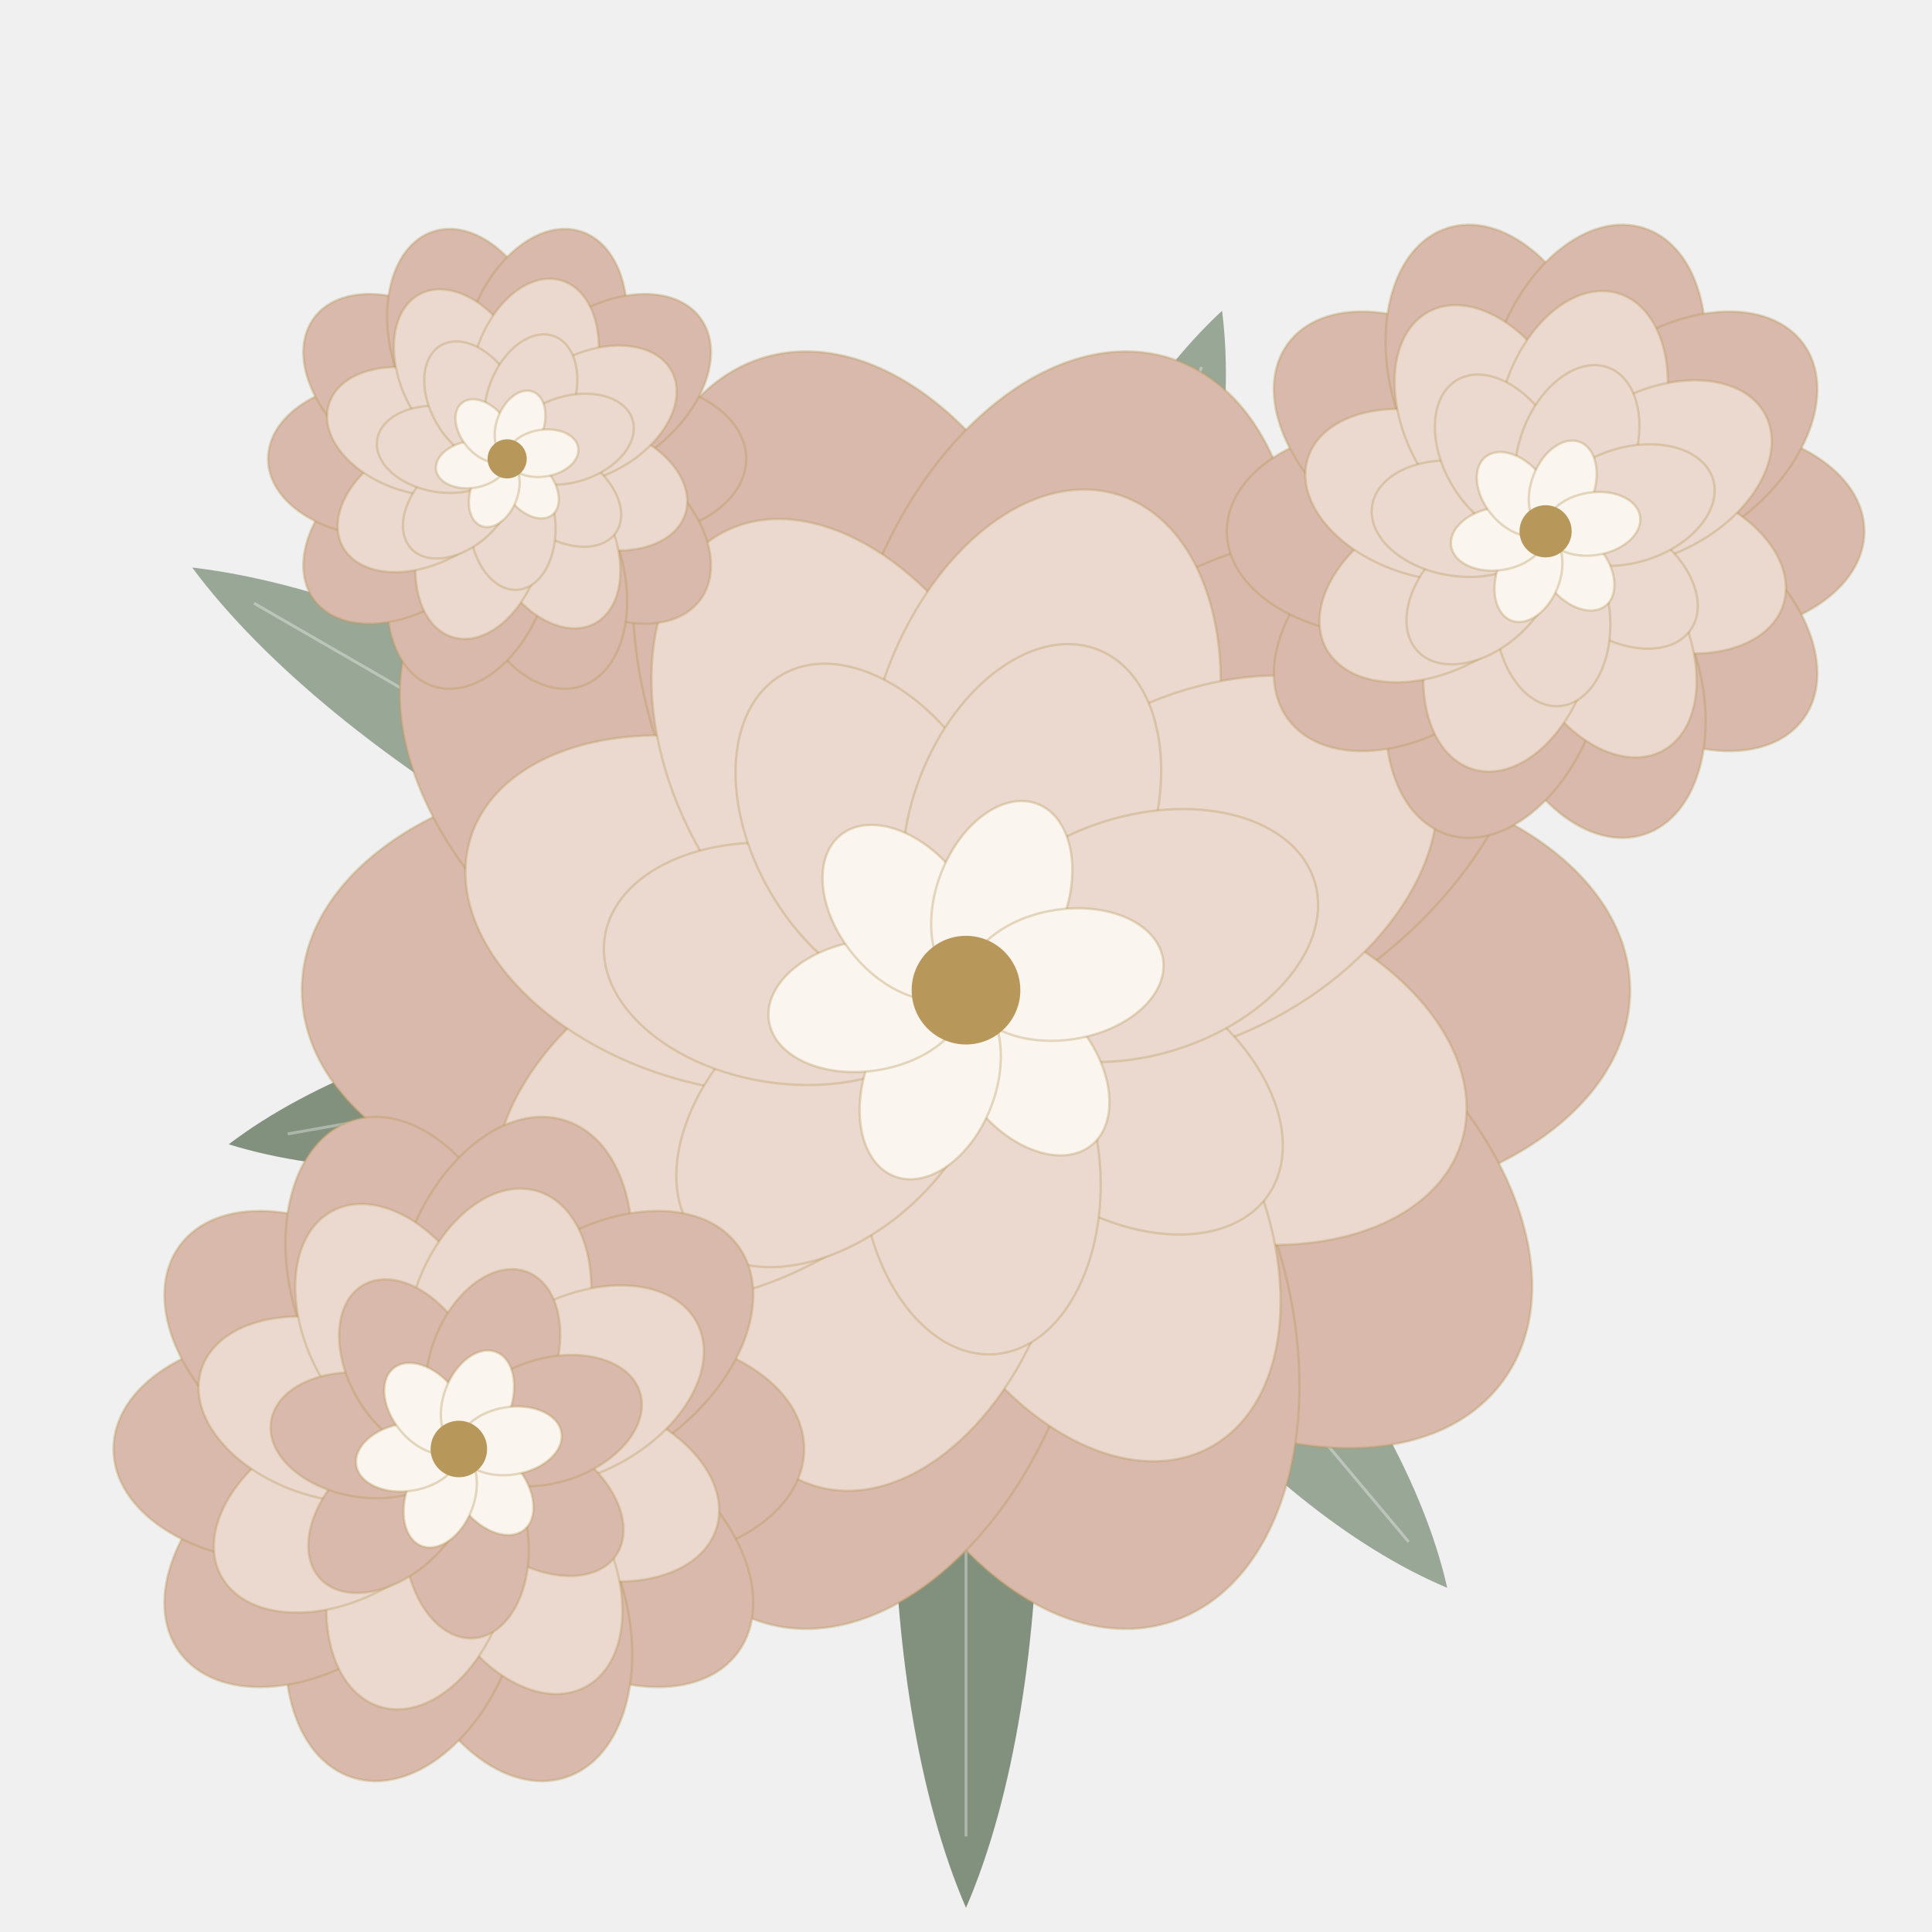
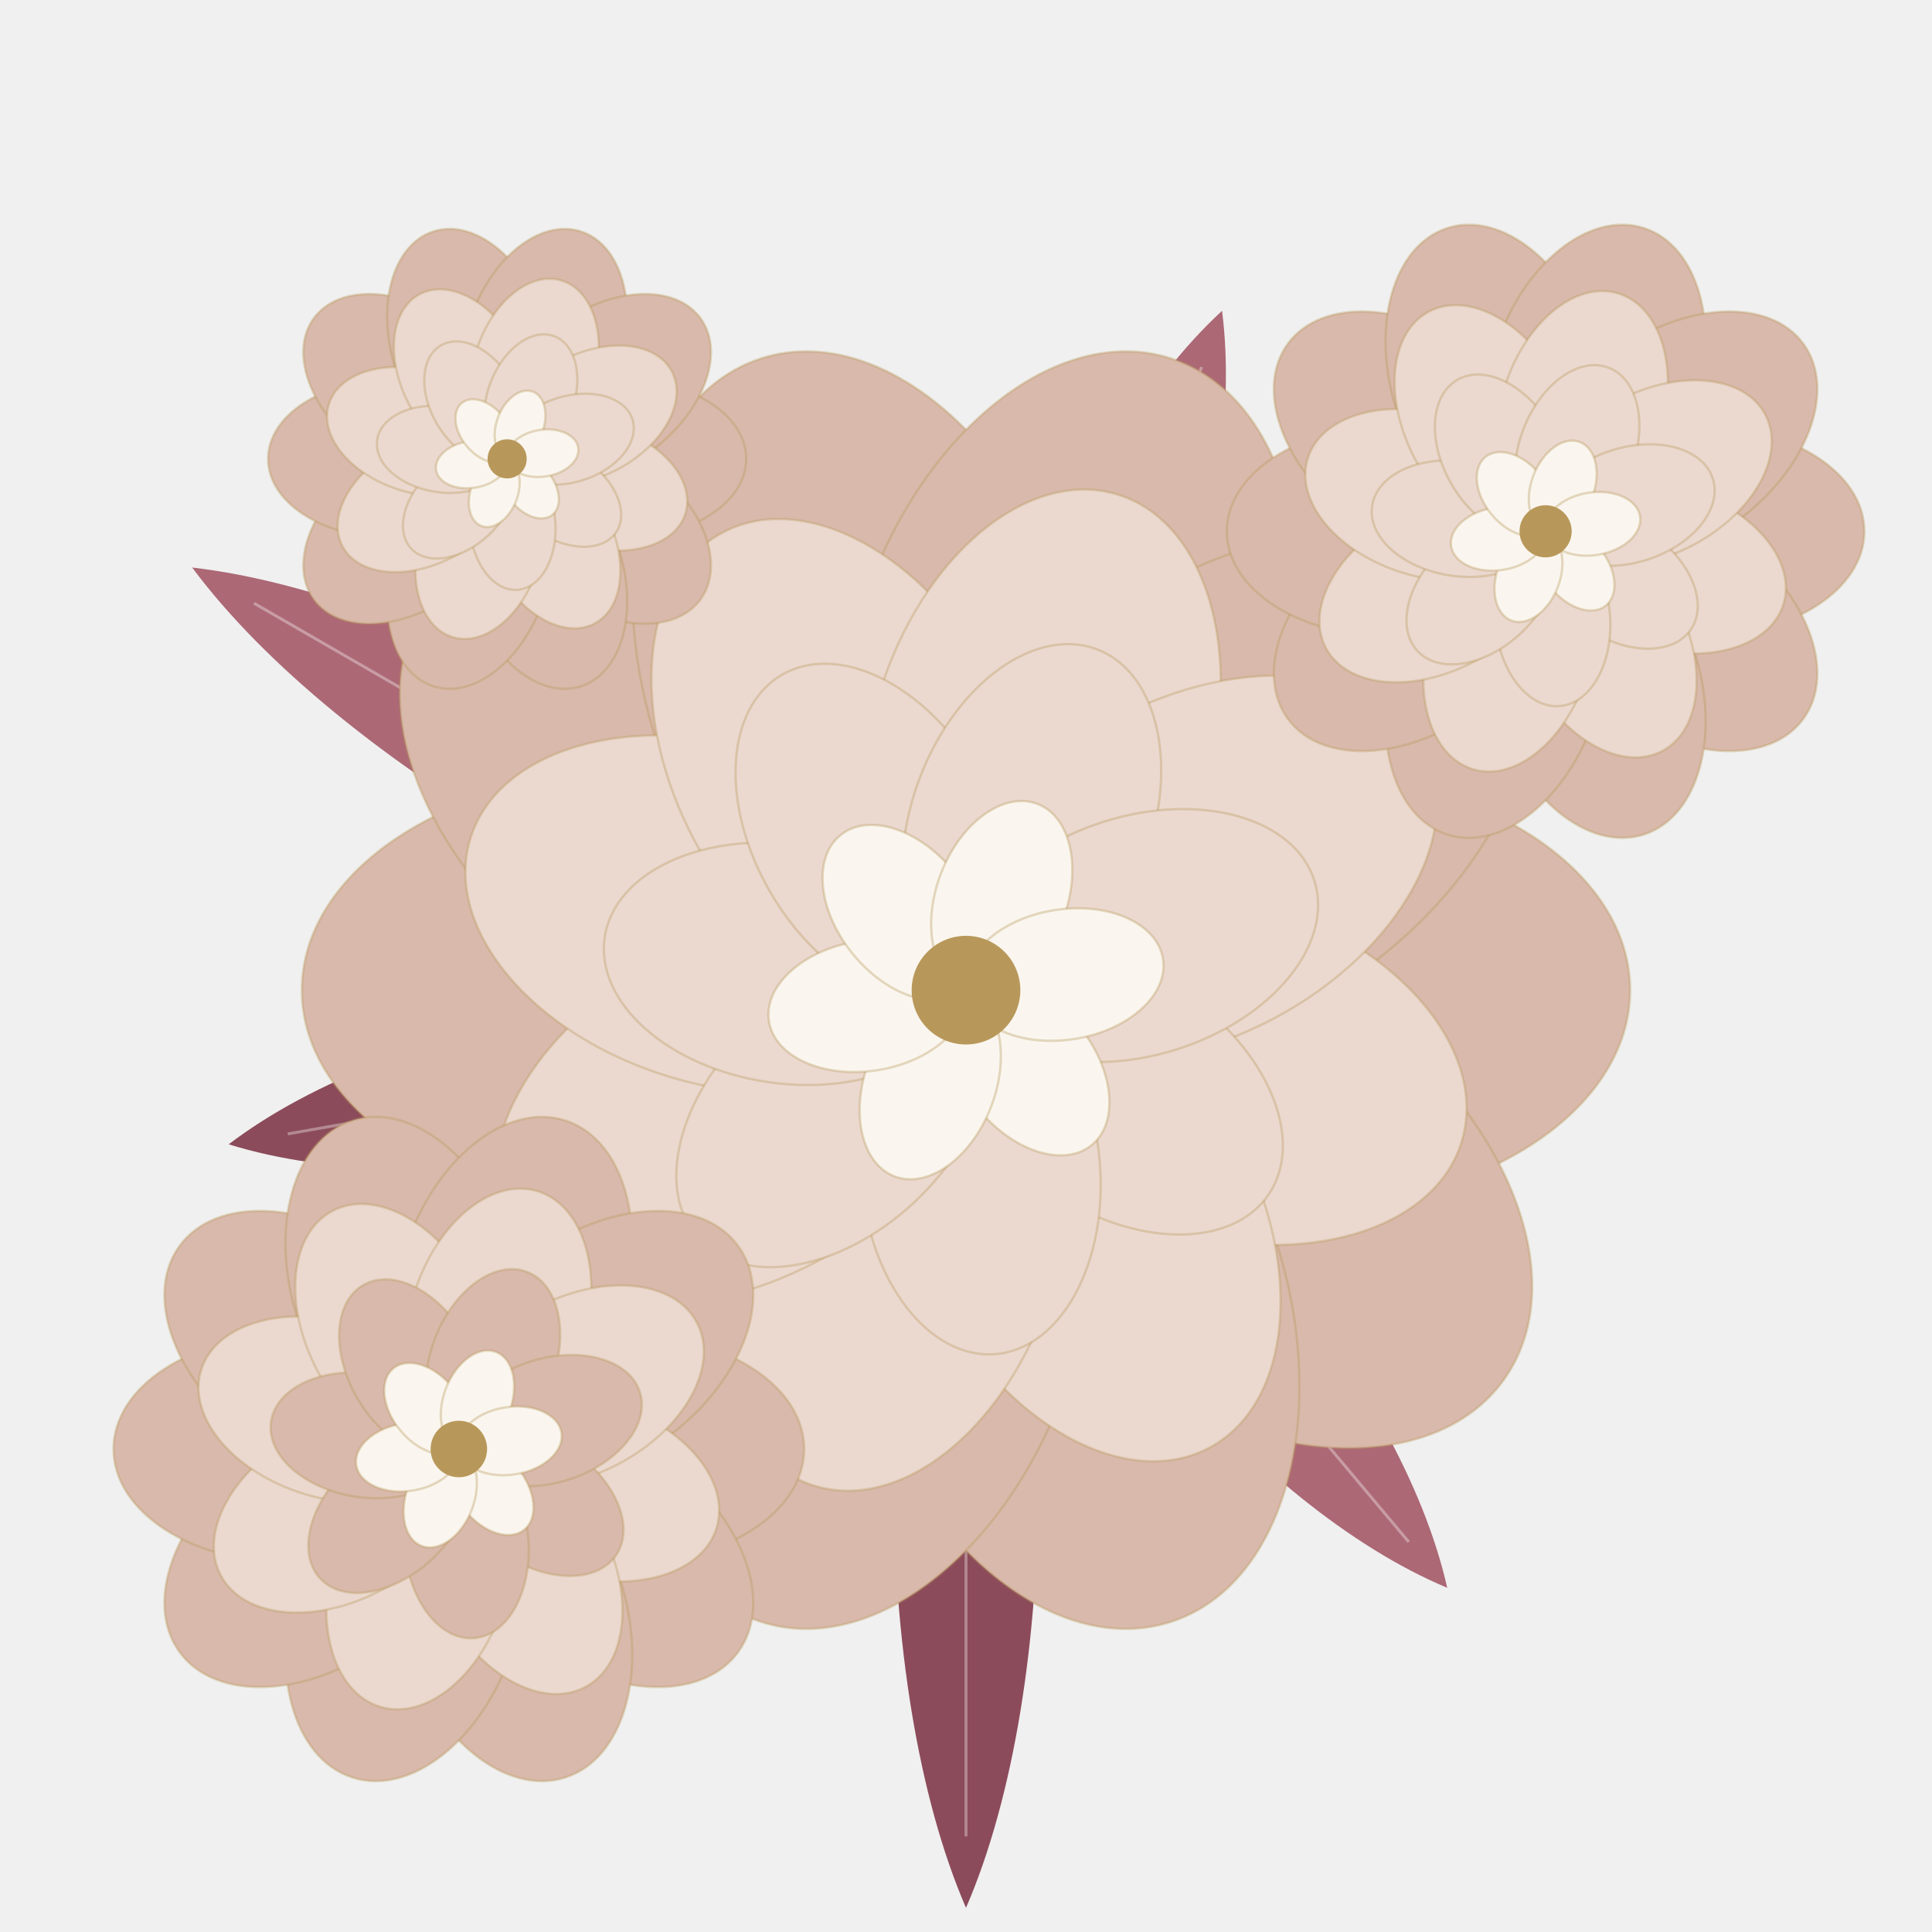
<svg xmlns="http://www.w3.org/2000/svg" viewBox="0 0 800 800" width="800" height="800" fill="none">
  <g transform="translate(400 420) rotate(10)" opacity="0.85">
-     <path d="M0 0C75 -40 187.5 -40 250 0C187.5 40 75 40 0 0Z" fill="#6F8069" />
+     <path d="M0 0C75 -40 187.5 -40 250 0C187.5 40 75 40 0 0Z" fill="#7A2E3F" />
    <path d="M0 0L230 0" stroke="#fff" stroke-opacity=".35" stroke-width="1.2" />
  </g>
  <g transform="translate(400 420) rotate(50)" opacity="0.85">
-     <path d="M0 0C93 -40 232.5 -40 310 0C232.5 40 93 40 0 0Z" fill="#8A9A86" />
+     <path d="M0 0C93 -40 232.5 -40 310 0C232.5 40 93 40 0 0Z" fill="#A0505F" />
    <path d="M0 0L285.2 0" stroke="#fff" stroke-opacity=".35" stroke-width="1.2" />
  </g>
  <g transform="translate(400 420) rotate(90)" opacity="0.85">
-     <path d="M0 0C111 -40 277.5 -40 370 0C277.5 40 111 40 0 0Z" fill="#6F8069" />
+     <path d="M0 0C111 -40 277.5 -40 370 0C277.5 40 111 40 0 0Z" fill="#7A2E3F" />
    <path d="M0 0L340.4 0" stroke="#fff" stroke-opacity=".35" stroke-width="1.2" />
  </g>
  <g transform="translate(400 420) rotate(130)" opacity="0.85">
-     <path d="M0 0C75 -40 187.5 -40 250 0C187.5 40 75 40 0 0Z" fill="#8A9A86" />
+     <path d="M0 0C75 -40 187.5 -40 250 0C187.5 40 75 40 0 0Z" fill="#A0505F" />
    <path d="M0 0L230 0" stroke="#fff" stroke-opacity=".35" stroke-width="1.2" />
  </g>
  <g transform="translate(400 420) rotate(170)" opacity="0.85">
-     <path d="M0 0C93 -40 232.5 -40 310 0C232.5 40 93 40 0 0Z" fill="#6F8069" />
+     <path d="M0 0C93 -40 232.5 -40 310 0C232.5 40 93 40 0 0Z" fill="#7A2E3F" />
    <path d="M0 0L285.2 0" stroke="#fff" stroke-opacity=".35" stroke-width="1.2" />
  </g>
  <g transform="translate(400 420) rotate(210)" opacity="0.85">
-     <path d="M0 0C111 -40 277.5 -40 370 0C277.5 40 111 40 0 0Z" fill="#8A9A86" />
+     <path d="M0 0C111 -40 277.5 -40 370 0C277.5 40 111 40 0 0Z" fill="#A0505F" />
    <path d="M0 0L340.4 0" stroke="#fff" stroke-opacity=".35" stroke-width="1.2" />
  </g>
  <g transform="translate(400 420) rotate(250)" opacity="0.85">
-     <path d="M0 0C75 -40 187.5 -40 250 0C187.5 40 75 40 0 0Z" fill="#6F8069" />
+     <path d="M0 0C75 -40 187.5 -40 250 0C187.5 40 75 40 0 0Z" fill="#7A2E3F" />
    <path d="M0 0L230 0" stroke="#fff" stroke-opacity=".35" stroke-width="1.2" />
  </g>
  <g transform="translate(400 420) rotate(290)" opacity="0.85">
-     <path d="M0 0C93 -40 232.5 -40 310 0C232.5 40 93 40 0 0Z" fill="#8A9A86" />
+     <path d="M0 0C93 -40 232.5 -40 310 0C232.5 40 93 40 0 0Z" fill="#A0505F" />
    <path d="M0 0L285.2 0" stroke="#fff" stroke-opacity=".35" stroke-width="1.2" />
  </g>
  <g transform="translate(400 420) rotate(330)" opacity="0.85">
-     <path d="M0 0C111 -40 277.5 -40 370 0C277.5 40 111 40 0 0Z" fill="#6F8069" />
+     <path d="M0 0C111 -40 277.5 -40 370 0C277.5 40 111 40 0 0Z" fill="#7A2E3F" />
    <path d="M0 0L340.4 0" stroke="#fff" stroke-opacity=".35" stroke-width="1.2" />
  </g>
  <g transform="translate(400 410) rotate(0)">
    <ellipse cx="137.5" cy="0" rx="137.5" ry="90" fill="#D9B9AB" stroke="#B8985A" stroke-opacity=".35" stroke-width="1" />
  </g>
  <g transform="translate(400 410) rotate(36)">
    <ellipse cx="137.5" cy="0" rx="137.5" ry="90" fill="#D9B9AB" stroke="#B8985A" stroke-opacity=".35" stroke-width="1" />
  </g>
  <g transform="translate(400 410) rotate(72)">
    <ellipse cx="137.5" cy="0" rx="137.5" ry="90" fill="#D9B9AB" stroke="#B8985A" stroke-opacity=".35" stroke-width="1" />
  </g>
  <g transform="translate(400 410) rotate(108)">
    <ellipse cx="137.5" cy="0" rx="137.5" ry="90" fill="#D9B9AB" stroke="#B8985A" stroke-opacity=".35" stroke-width="1" />
  </g>
  <g transform="translate(400 410) rotate(144)">
    <ellipse cx="137.5" cy="0" rx="137.5" ry="90" fill="#D9B9AB" stroke="#B8985A" stroke-opacity=".35" stroke-width="1" />
  </g>
  <g transform="translate(400 410) rotate(180)">
    <ellipse cx="137.5" cy="0" rx="137.5" ry="90" fill="#D9B9AB" stroke="#B8985A" stroke-opacity=".35" stroke-width="1" />
  </g>
  <g transform="translate(400 410) rotate(216)">
    <ellipse cx="137.5" cy="0" rx="137.5" ry="90" fill="#D9B9AB" stroke="#B8985A" stroke-opacity=".35" stroke-width="1" />
  </g>
  <g transform="translate(400 410) rotate(252)">
    <ellipse cx="137.5" cy="0" rx="137.5" ry="90" fill="#D9B9AB" stroke="#B8985A" stroke-opacity=".35" stroke-width="1" />
  </g>
  <g transform="translate(400 410) rotate(288)">
    <ellipse cx="137.5" cy="0" rx="137.5" ry="90" fill="#D9B9AB" stroke="#B8985A" stroke-opacity=".35" stroke-width="1" />
  </g>
  <g transform="translate(400 410) rotate(324)">
    <ellipse cx="137.5" cy="0" rx="137.5" ry="90" fill="#D9B9AB" stroke="#B8985A" stroke-opacity=".35" stroke-width="1" />
  </g>
  <g transform="translate(400 410) rotate(17)">
    <ellipse cx="107.3" cy="0" rx="107.3" ry="70.2" fill="#EBD9D0" stroke="#B8985A" stroke-opacity=".35" stroke-width="1" />
  </g>
  <g transform="translate(400 410) rotate(62)">
    <ellipse cx="107.3" cy="0" rx="107.3" ry="70.2" fill="#EBD9D0" stroke="#B8985A" stroke-opacity=".35" stroke-width="1" />
  </g>
  <g transform="translate(400 410) rotate(107)">
    <ellipse cx="107.3" cy="0" rx="107.3" ry="70.2" fill="#EBD9D0" stroke="#B8985A" stroke-opacity=".35" stroke-width="1" />
  </g>
  <g transform="translate(400 410) rotate(152)">
    <ellipse cx="107.3" cy="0" rx="107.3" ry="70.2" fill="#EBD9D0" stroke="#B8985A" stroke-opacity=".35" stroke-width="1" />
  </g>
  <g transform="translate(400 410) rotate(197)">
    <ellipse cx="107.3" cy="0" rx="107.3" ry="70.2" fill="#EBD9D0" stroke="#B8985A" stroke-opacity=".35" stroke-width="1" />
  </g>
  <g transform="translate(400 410) rotate(242)">
    <ellipse cx="107.3" cy="0" rx="107.3" ry="70.2" fill="#EBD9D0" stroke="#B8985A" stroke-opacity=".35" stroke-width="1" />
  </g>
  <g transform="translate(400 410) rotate(287)">
    <ellipse cx="107.3" cy="0" rx="107.3" ry="70.2" fill="#EBD9D0" stroke="#B8985A" stroke-opacity=".35" stroke-width="1" />
  </g>
  <g transform="translate(400 410) rotate(332)">
    <ellipse cx="107.3" cy="0" rx="107.3" ry="70.2" fill="#EBD9D0" stroke="#B8985A" stroke-opacity=".35" stroke-width="1" />
  </g>
  <g transform="translate(400 410) rotate(34)">
    <ellipse cx="75.6" cy="0" rx="75.6" ry="49.5" fill="#EBD9D0" stroke="#B8985A" stroke-opacity=".35" stroke-width="1" />
  </g>
  <g transform="translate(400 410) rotate(85.4)">
    <ellipse cx="75.6" cy="0" rx="75.6" ry="49.5" fill="#EBD9D0" stroke="#B8985A" stroke-opacity=".35" stroke-width="1" />
  </g>
  <g transform="translate(400 410) rotate(136.9)">
    <ellipse cx="75.6" cy="0" rx="75.6" ry="49.5" fill="#EBD9D0" stroke="#B8985A" stroke-opacity=".35" stroke-width="1" />
  </g>
  <g transform="translate(400 410) rotate(188.3)">
    <ellipse cx="75.6" cy="0" rx="75.6" ry="49.5" fill="#EBD9D0" stroke="#B8985A" stroke-opacity=".35" stroke-width="1" />
  </g>
  <g transform="translate(400 410) rotate(239.7)">
    <ellipse cx="75.6" cy="0" rx="75.6" ry="49.5" fill="#EBD9D0" stroke="#B8985A" stroke-opacity=".35" stroke-width="1" />
  </g>
  <g transform="translate(400 410) rotate(291.1)">
    <ellipse cx="75.6" cy="0" rx="75.6" ry="49.5" fill="#EBD9D0" stroke="#B8985A" stroke-opacity=".35" stroke-width="1" />
  </g>
  <g transform="translate(400 410) rotate(342.6)">
    <ellipse cx="75.6" cy="0" rx="75.6" ry="49.5" fill="#EBD9D0" stroke="#B8985A" stroke-opacity=".35" stroke-width="1" />
  </g>
  <g transform="translate(400 410) rotate(51)">
    <ellipse cx="41.3" cy="0" rx="41.3" ry="27" fill="#FAF6EF" stroke="#B8985A" stroke-opacity=".35" stroke-width="1" />
  </g>
  <g transform="translate(400 410) rotate(111)">
    <ellipse cx="41.3" cy="0" rx="41.3" ry="27" fill="#FAF6EF" stroke="#B8985A" stroke-opacity=".35" stroke-width="1" />
  </g>
  <g transform="translate(400 410) rotate(171)">
    <ellipse cx="41.3" cy="0" rx="41.3" ry="27" fill="#FAF6EF" stroke="#B8985A" stroke-opacity=".35" stroke-width="1" />
  </g>
  <g transform="translate(400 410) rotate(231)">
    <ellipse cx="41.3" cy="0" rx="41.3" ry="27" fill="#FAF6EF" stroke="#B8985A" stroke-opacity=".35" stroke-width="1" />
  </g>
  <g transform="translate(400 410) rotate(291)">
    <ellipse cx="41.3" cy="0" rx="41.3" ry="27" fill="#FAF6EF" stroke="#B8985A" stroke-opacity=".35" stroke-width="1" />
  </g>
  <g transform="translate(400 410) rotate(351)">
    <ellipse cx="41.3" cy="0" rx="41.3" ry="27" fill="#FAF6EF" stroke="#B8985A" stroke-opacity=".35" stroke-width="1" />
  </g>
  <circle cx="400" cy="410" r="22.5" fill="#B8985A" />
  <g transform="translate(190 600) rotate(0)">
    <ellipse cx="71.5" cy="0" rx="71.5" ry="46.8" fill="#D9B9AB" stroke="#B8985A" stroke-opacity=".35" stroke-width="1" />
  </g>
  <g transform="translate(190 600) rotate(36)">
    <ellipse cx="71.5" cy="0" rx="71.5" ry="46.8" fill="#D9B9AB" stroke="#B8985A" stroke-opacity=".35" stroke-width="1" />
  </g>
  <g transform="translate(190 600) rotate(72)">
    <ellipse cx="71.5" cy="0" rx="71.5" ry="46.8" fill="#D9B9AB" stroke="#B8985A" stroke-opacity=".35" stroke-width="1" />
  </g>
  <g transform="translate(190 600) rotate(108)">
    <ellipse cx="71.5" cy="0" rx="71.5" ry="46.8" fill="#D9B9AB" stroke="#B8985A" stroke-opacity=".35" stroke-width="1" />
  </g>
  <g transform="translate(190 600) rotate(144)">
    <ellipse cx="71.5" cy="0" rx="71.5" ry="46.8" fill="#D9B9AB" stroke="#B8985A" stroke-opacity=".35" stroke-width="1" />
  </g>
  <g transform="translate(190 600) rotate(180)">
    <ellipse cx="71.5" cy="0" rx="71.5" ry="46.8" fill="#D9B9AB" stroke="#B8985A" stroke-opacity=".35" stroke-width="1" />
  </g>
  <g transform="translate(190 600) rotate(216)">
    <ellipse cx="71.5" cy="0" rx="71.5" ry="46.8" fill="#D9B9AB" stroke="#B8985A" stroke-opacity=".35" stroke-width="1" />
  </g>
  <g transform="translate(190 600) rotate(252)">
    <ellipse cx="71.5" cy="0" rx="71.5" ry="46.8" fill="#D9B9AB" stroke="#B8985A" stroke-opacity=".35" stroke-width="1" />
  </g>
  <g transform="translate(190 600) rotate(288)">
    <ellipse cx="71.5" cy="0" rx="71.5" ry="46.8" fill="#D9B9AB" stroke="#B8985A" stroke-opacity=".35" stroke-width="1" />
  </g>
  <g transform="translate(190 600) rotate(324)">
    <ellipse cx="71.5" cy="0" rx="71.5" ry="46.8" fill="#D9B9AB" stroke="#B8985A" stroke-opacity=".35" stroke-width="1" />
  </g>
  <g transform="translate(190 600) rotate(17)">
    <ellipse cx="55.8" cy="0" rx="55.8" ry="36.5" fill="#EBD9D0" stroke="#B8985A" stroke-opacity=".35" stroke-width="1" />
  </g>
  <g transform="translate(190 600) rotate(62)">
    <ellipse cx="55.8" cy="0" rx="55.8" ry="36.5" fill="#EBD9D0" stroke="#B8985A" stroke-opacity=".35" stroke-width="1" />
  </g>
  <g transform="translate(190 600) rotate(107)">
    <ellipse cx="55.8" cy="0" rx="55.8" ry="36.5" fill="#EBD9D0" stroke="#B8985A" stroke-opacity=".35" stroke-width="1" />
  </g>
  <g transform="translate(190 600) rotate(152)">
    <ellipse cx="55.8" cy="0" rx="55.8" ry="36.5" fill="#EBD9D0" stroke="#B8985A" stroke-opacity=".35" stroke-width="1" />
  </g>
  <g transform="translate(190 600) rotate(197)">
    <ellipse cx="55.8" cy="0" rx="55.8" ry="36.5" fill="#EBD9D0" stroke="#B8985A" stroke-opacity=".35" stroke-width="1" />
  </g>
  <g transform="translate(190 600) rotate(242)">
    <ellipse cx="55.8" cy="0" rx="55.8" ry="36.5" fill="#EBD9D0" stroke="#B8985A" stroke-opacity=".35" stroke-width="1" />
  </g>
  <g transform="translate(190 600) rotate(287)">
    <ellipse cx="55.8" cy="0" rx="55.8" ry="36.5" fill="#EBD9D0" stroke="#B8985A" stroke-opacity=".35" stroke-width="1" />
  </g>
  <g transform="translate(190 600) rotate(332)">
    <ellipse cx="55.8" cy="0" rx="55.8" ry="36.5" fill="#EBD9D0" stroke="#B8985A" stroke-opacity=".35" stroke-width="1" />
  </g>
  <g transform="translate(190 600) rotate(34)">
    <ellipse cx="39.3" cy="0" rx="39.3" ry="25.7" fill="#D9B9AB" stroke="#B8985A" stroke-opacity=".35" stroke-width="1" />
  </g>
  <g transform="translate(190 600) rotate(85.4)">
    <ellipse cx="39.3" cy="0" rx="39.3" ry="25.7" fill="#D9B9AB" stroke="#B8985A" stroke-opacity=".35" stroke-width="1" />
  </g>
  <g transform="translate(190 600) rotate(136.9)">
    <ellipse cx="39.3" cy="0" rx="39.3" ry="25.7" fill="#D9B9AB" stroke="#B8985A" stroke-opacity=".35" stroke-width="1" />
  </g>
  <g transform="translate(190 600) rotate(188.3)">
    <ellipse cx="39.3" cy="0" rx="39.3" ry="25.7" fill="#D9B9AB" stroke="#B8985A" stroke-opacity=".35" stroke-width="1" />
  </g>
  <g transform="translate(190 600) rotate(239.7)">
    <ellipse cx="39.3" cy="0" rx="39.3" ry="25.7" fill="#D9B9AB" stroke="#B8985A" stroke-opacity=".35" stroke-width="1" />
  </g>
  <g transform="translate(190 600) rotate(291.1)">
    <ellipse cx="39.3" cy="0" rx="39.3" ry="25.7" fill="#D9B9AB" stroke="#B8985A" stroke-opacity=".35" stroke-width="1" />
  </g>
  <g transform="translate(190 600) rotate(342.6)">
    <ellipse cx="39.3" cy="0" rx="39.3" ry="25.7" fill="#D9B9AB" stroke="#B8985A" stroke-opacity=".35" stroke-width="1" />
  </g>
  <g transform="translate(190 600) rotate(51)">
    <ellipse cx="21.5" cy="0" rx="21.5" ry="14" fill="#FAF6EF" stroke="#B8985A" stroke-opacity=".35" stroke-width="1" />
  </g>
  <g transform="translate(190 600) rotate(111)">
    <ellipse cx="21.5" cy="0" rx="21.5" ry="14" fill="#FAF6EF" stroke="#B8985A" stroke-opacity=".35" stroke-width="1" />
  </g>
  <g transform="translate(190 600) rotate(171)">
    <ellipse cx="21.5" cy="0" rx="21.5" ry="14" fill="#FAF6EF" stroke="#B8985A" stroke-opacity=".35" stroke-width="1" />
  </g>
  <g transform="translate(190 600) rotate(231)">
    <ellipse cx="21.5" cy="0" rx="21.5" ry="14" fill="#FAF6EF" stroke="#B8985A" stroke-opacity=".35" stroke-width="1" />
  </g>
  <g transform="translate(190 600) rotate(291)">
    <ellipse cx="21.5" cy="0" rx="21.5" ry="14" fill="#FAF6EF" stroke="#B8985A" stroke-opacity=".35" stroke-width="1" />
  </g>
  <g transform="translate(190 600) rotate(351)">
    <ellipse cx="21.5" cy="0" rx="21.5" ry="14" fill="#FAF6EF" stroke="#B8985A" stroke-opacity=".35" stroke-width="1" />
  </g>
  <circle cx="190" cy="600" r="11.7" fill="#B8985A" />
  <g transform="translate(640 220) rotate(0)">
    <ellipse cx="66" cy="0" rx="66" ry="43.2" fill="#D9B9AB" stroke="#B8985A" stroke-opacity=".35" stroke-width="1" />
  </g>
  <g transform="translate(640 220) rotate(36)">
    <ellipse cx="66" cy="0" rx="66" ry="43.2" fill="#D9B9AB" stroke="#B8985A" stroke-opacity=".35" stroke-width="1" />
  </g>
  <g transform="translate(640 220) rotate(72)">
    <ellipse cx="66" cy="0" rx="66" ry="43.2" fill="#D9B9AB" stroke="#B8985A" stroke-opacity=".35" stroke-width="1" />
  </g>
  <g transform="translate(640 220) rotate(108)">
    <ellipse cx="66" cy="0" rx="66" ry="43.2" fill="#D9B9AB" stroke="#B8985A" stroke-opacity=".35" stroke-width="1" />
  </g>
  <g transform="translate(640 220) rotate(144)">
    <ellipse cx="66" cy="0" rx="66" ry="43.2" fill="#D9B9AB" stroke="#B8985A" stroke-opacity=".35" stroke-width="1" />
  </g>
  <g transform="translate(640 220) rotate(180)">
    <ellipse cx="66" cy="0" rx="66" ry="43.2" fill="#D9B9AB" stroke="#B8985A" stroke-opacity=".35" stroke-width="1" />
  </g>
  <g transform="translate(640 220) rotate(216)">
    <ellipse cx="66" cy="0" rx="66" ry="43.2" fill="#D9B9AB" stroke="#B8985A" stroke-opacity=".35" stroke-width="1" />
  </g>
  <g transform="translate(640 220) rotate(252)">
    <ellipse cx="66" cy="0" rx="66" ry="43.2" fill="#D9B9AB" stroke="#B8985A" stroke-opacity=".35" stroke-width="1" />
  </g>
  <g transform="translate(640 220) rotate(288)">
    <ellipse cx="66" cy="0" rx="66" ry="43.2" fill="#D9B9AB" stroke="#B8985A" stroke-opacity=".35" stroke-width="1" />
  </g>
  <g transform="translate(640 220) rotate(324)">
    <ellipse cx="66" cy="0" rx="66" ry="43.2" fill="#D9B9AB" stroke="#B8985A" stroke-opacity=".35" stroke-width="1" />
  </g>
  <g transform="translate(640 220) rotate(17)">
    <ellipse cx="51.5" cy="0" rx="51.5" ry="33.7" fill="#EBD9D0" stroke="#B8985A" stroke-opacity=".35" stroke-width="1" />
  </g>
  <g transform="translate(640 220) rotate(62)">
    <ellipse cx="51.5" cy="0" rx="51.5" ry="33.7" fill="#EBD9D0" stroke="#B8985A" stroke-opacity=".35" stroke-width="1" />
  </g>
  <g transform="translate(640 220) rotate(107)">
    <ellipse cx="51.5" cy="0" rx="51.5" ry="33.7" fill="#EBD9D0" stroke="#B8985A" stroke-opacity=".35" stroke-width="1" />
  </g>
  <g transform="translate(640 220) rotate(152)">
    <ellipse cx="51.5" cy="0" rx="51.5" ry="33.7" fill="#EBD9D0" stroke="#B8985A" stroke-opacity=".35" stroke-width="1" />
  </g>
  <g transform="translate(640 220) rotate(197)">
    <ellipse cx="51.5" cy="0" rx="51.5" ry="33.7" fill="#EBD9D0" stroke="#B8985A" stroke-opacity=".35" stroke-width="1" />
  </g>
  <g transform="translate(640 220) rotate(242)">
    <ellipse cx="51.5" cy="0" rx="51.5" ry="33.7" fill="#EBD9D0" stroke="#B8985A" stroke-opacity=".35" stroke-width="1" />
  </g>
  <g transform="translate(640 220) rotate(287)">
    <ellipse cx="51.5" cy="0" rx="51.5" ry="33.7" fill="#EBD9D0" stroke="#B8985A" stroke-opacity=".35" stroke-width="1" />
  </g>
  <g transform="translate(640 220) rotate(332)">
    <ellipse cx="51.5" cy="0" rx="51.5" ry="33.7" fill="#EBD9D0" stroke="#B8985A" stroke-opacity=".35" stroke-width="1" />
  </g>
  <g transform="translate(640 220) rotate(34)">
    <ellipse cx="36.3" cy="0" rx="36.3" ry="23.8" fill="#EBD9D0" stroke="#B8985A" stroke-opacity=".35" stroke-width="1" />
  </g>
  <g transform="translate(640 220) rotate(85.4)">
    <ellipse cx="36.3" cy="0" rx="36.3" ry="23.8" fill="#EBD9D0" stroke="#B8985A" stroke-opacity=".35" stroke-width="1" />
  </g>
  <g transform="translate(640 220) rotate(136.9)">
    <ellipse cx="36.3" cy="0" rx="36.3" ry="23.8" fill="#EBD9D0" stroke="#B8985A" stroke-opacity=".35" stroke-width="1" />
  </g>
  <g transform="translate(640 220) rotate(188.3)">
    <ellipse cx="36.3" cy="0" rx="36.3" ry="23.8" fill="#EBD9D0" stroke="#B8985A" stroke-opacity=".35" stroke-width="1" />
  </g>
  <g transform="translate(640 220) rotate(239.7)">
    <ellipse cx="36.3" cy="0" rx="36.3" ry="23.8" fill="#EBD9D0" stroke="#B8985A" stroke-opacity=".35" stroke-width="1" />
  </g>
  <g transform="translate(640 220) rotate(291.1)">
    <ellipse cx="36.3" cy="0" rx="36.3" ry="23.8" fill="#EBD9D0" stroke="#B8985A" stroke-opacity=".35" stroke-width="1" />
  </g>
  <g transform="translate(640 220) rotate(342.6)">
    <ellipse cx="36.3" cy="0" rx="36.3" ry="23.8" fill="#EBD9D0" stroke="#B8985A" stroke-opacity=".35" stroke-width="1" />
  </g>
  <g transform="translate(640 220) rotate(51)">
    <ellipse cx="19.8" cy="0" rx="19.8" ry="13" fill="#FAF6EF" stroke="#B8985A" stroke-opacity=".35" stroke-width="1" />
  </g>
  <g transform="translate(640 220) rotate(111)">
    <ellipse cx="19.8" cy="0" rx="19.8" ry="13" fill="#FAF6EF" stroke="#B8985A" stroke-opacity=".35" stroke-width="1" />
  </g>
  <g transform="translate(640 220) rotate(171)">
    <ellipse cx="19.8" cy="0" rx="19.8" ry="13" fill="#FAF6EF" stroke="#B8985A" stroke-opacity=".35" stroke-width="1" />
  </g>
  <g transform="translate(640 220) rotate(231)">
    <ellipse cx="19.8" cy="0" rx="19.8" ry="13" fill="#FAF6EF" stroke="#B8985A" stroke-opacity=".35" stroke-width="1" />
  </g>
  <g transform="translate(640 220) rotate(291)">
    <ellipse cx="19.8" cy="0" rx="19.8" ry="13" fill="#FAF6EF" stroke="#B8985A" stroke-opacity=".35" stroke-width="1" />
  </g>
  <g transform="translate(640 220) rotate(351)">
    <ellipse cx="19.8" cy="0" rx="19.8" ry="13" fill="#FAF6EF" stroke="#B8985A" stroke-opacity=".35" stroke-width="1" />
  </g>
  <circle cx="640" cy="220" r="10.8" fill="#B8985A" />
  <g transform="translate(210 190) rotate(0)">
    <ellipse cx="49.5" cy="0" rx="49.5" ry="32.4" fill="#D9B9AB" stroke="#B8985A" stroke-opacity=".35" stroke-width="1" />
  </g>
  <g transform="translate(210 190) rotate(36)">
    <ellipse cx="49.5" cy="0" rx="49.5" ry="32.4" fill="#D9B9AB" stroke="#B8985A" stroke-opacity=".35" stroke-width="1" />
  </g>
  <g transform="translate(210 190) rotate(72)">
    <ellipse cx="49.5" cy="0" rx="49.5" ry="32.4" fill="#D9B9AB" stroke="#B8985A" stroke-opacity=".35" stroke-width="1" />
  </g>
  <g transform="translate(210 190) rotate(108)">
    <ellipse cx="49.5" cy="0" rx="49.5" ry="32.4" fill="#D9B9AB" stroke="#B8985A" stroke-opacity=".35" stroke-width="1" />
  </g>
  <g transform="translate(210 190) rotate(144)">
    <ellipse cx="49.5" cy="0" rx="49.5" ry="32.4" fill="#D9B9AB" stroke="#B8985A" stroke-opacity=".35" stroke-width="1" />
  </g>
  <g transform="translate(210 190) rotate(180)">
    <ellipse cx="49.5" cy="0" rx="49.5" ry="32.4" fill="#D9B9AB" stroke="#B8985A" stroke-opacity=".35" stroke-width="1" />
  </g>
  <g transform="translate(210 190) rotate(216)">
    <ellipse cx="49.5" cy="0" rx="49.5" ry="32.4" fill="#D9B9AB" stroke="#B8985A" stroke-opacity=".35" stroke-width="1" />
  </g>
  <g transform="translate(210 190) rotate(252)">
    <ellipse cx="49.5" cy="0" rx="49.5" ry="32.4" fill="#D9B9AB" stroke="#B8985A" stroke-opacity=".35" stroke-width="1" />
  </g>
  <g transform="translate(210 190) rotate(288)">
    <ellipse cx="49.5" cy="0" rx="49.5" ry="32.4" fill="#D9B9AB" stroke="#B8985A" stroke-opacity=".35" stroke-width="1" />
  </g>
  <g transform="translate(210 190) rotate(324)">
    <ellipse cx="49.5" cy="0" rx="49.5" ry="32.4" fill="#D9B9AB" stroke="#B8985A" stroke-opacity=".35" stroke-width="1" />
  </g>
  <g transform="translate(210 190) rotate(17)">
    <ellipse cx="38.6" cy="0" rx="38.6" ry="25.3" fill="#EBD9D0" stroke="#B8985A" stroke-opacity=".35" stroke-width="1" />
  </g>
  <g transform="translate(210 190) rotate(62)">
    <ellipse cx="38.6" cy="0" rx="38.6" ry="25.3" fill="#EBD9D0" stroke="#B8985A" stroke-opacity=".35" stroke-width="1" />
  </g>
  <g transform="translate(210 190) rotate(107)">
    <ellipse cx="38.6" cy="0" rx="38.6" ry="25.3" fill="#EBD9D0" stroke="#B8985A" stroke-opacity=".35" stroke-width="1" />
  </g>
  <g transform="translate(210 190) rotate(152)">
    <ellipse cx="38.6" cy="0" rx="38.6" ry="25.3" fill="#EBD9D0" stroke="#B8985A" stroke-opacity=".35" stroke-width="1" />
  </g>
  <g transform="translate(210 190) rotate(197)">
    <ellipse cx="38.6" cy="0" rx="38.6" ry="25.3" fill="#EBD9D0" stroke="#B8985A" stroke-opacity=".35" stroke-width="1" />
  </g>
  <g transform="translate(210 190) rotate(242)">
    <ellipse cx="38.6" cy="0" rx="38.6" ry="25.3" fill="#EBD9D0" stroke="#B8985A" stroke-opacity=".35" stroke-width="1" />
  </g>
  <g transform="translate(210 190) rotate(287)">
    <ellipse cx="38.6" cy="0" rx="38.6" ry="25.3" fill="#EBD9D0" stroke="#B8985A" stroke-opacity=".35" stroke-width="1" />
  </g>
  <g transform="translate(210 190) rotate(332)">
    <ellipse cx="38.6" cy="0" rx="38.6" ry="25.3" fill="#EBD9D0" stroke="#B8985A" stroke-opacity=".35" stroke-width="1" />
  </g>
  <g transform="translate(210 190) rotate(34)">
    <ellipse cx="27.2" cy="0" rx="27.2" ry="17.8" fill="#EBD9D0" stroke="#B8985A" stroke-opacity=".35" stroke-width="1" />
  </g>
  <g transform="translate(210 190) rotate(85.4)">
    <ellipse cx="27.2" cy="0" rx="27.2" ry="17.8" fill="#EBD9D0" stroke="#B8985A" stroke-opacity=".35" stroke-width="1" />
  </g>
  <g transform="translate(210 190) rotate(136.9)">
    <ellipse cx="27.2" cy="0" rx="27.2" ry="17.8" fill="#EBD9D0" stroke="#B8985A" stroke-opacity=".35" stroke-width="1" />
  </g>
  <g transform="translate(210 190) rotate(188.3)">
    <ellipse cx="27.2" cy="0" rx="27.2" ry="17.8" fill="#EBD9D0" stroke="#B8985A" stroke-opacity=".35" stroke-width="1" />
  </g>
  <g transform="translate(210 190) rotate(239.7)">
    <ellipse cx="27.2" cy="0" rx="27.2" ry="17.8" fill="#EBD9D0" stroke="#B8985A" stroke-opacity=".35" stroke-width="1" />
  </g>
  <g transform="translate(210 190) rotate(291.1)">
    <ellipse cx="27.2" cy="0" rx="27.2" ry="17.8" fill="#EBD9D0" stroke="#B8985A" stroke-opacity=".35" stroke-width="1" />
  </g>
  <g transform="translate(210 190) rotate(342.6)">
    <ellipse cx="27.2" cy="0" rx="27.2" ry="17.8" fill="#EBD9D0" stroke="#B8985A" stroke-opacity=".35" stroke-width="1" />
  </g>
  <g transform="translate(210 190) rotate(51)">
    <ellipse cx="14.9" cy="0" rx="14.9" ry="9.7" fill="#FAF6EF" stroke="#B8985A" stroke-opacity=".35" stroke-width="1" />
  </g>
  <g transform="translate(210 190) rotate(111)">
    <ellipse cx="14.9" cy="0" rx="14.9" ry="9.7" fill="#FAF6EF" stroke="#B8985A" stroke-opacity=".35" stroke-width="1" />
  </g>
  <g transform="translate(210 190) rotate(171)">
    <ellipse cx="14.9" cy="0" rx="14.9" ry="9.7" fill="#FAF6EF" stroke="#B8985A" stroke-opacity=".35" stroke-width="1" />
  </g>
  <g transform="translate(210 190) rotate(231)">
    <ellipse cx="14.9" cy="0" rx="14.9" ry="9.7" fill="#FAF6EF" stroke="#B8985A" stroke-opacity=".35" stroke-width="1" />
  </g>
  <g transform="translate(210 190) rotate(291)">
    <ellipse cx="14.9" cy="0" rx="14.9" ry="9.7" fill="#FAF6EF" stroke="#B8985A" stroke-opacity=".35" stroke-width="1" />
  </g>
  <g transform="translate(210 190) rotate(351)">
    <ellipse cx="14.9" cy="0" rx="14.9" ry="9.7" fill="#FAF6EF" stroke="#B8985A" stroke-opacity=".35" stroke-width="1" />
  </g>
  <circle cx="210" cy="190" r="8.1" fill="#B8985A" />
</svg>
